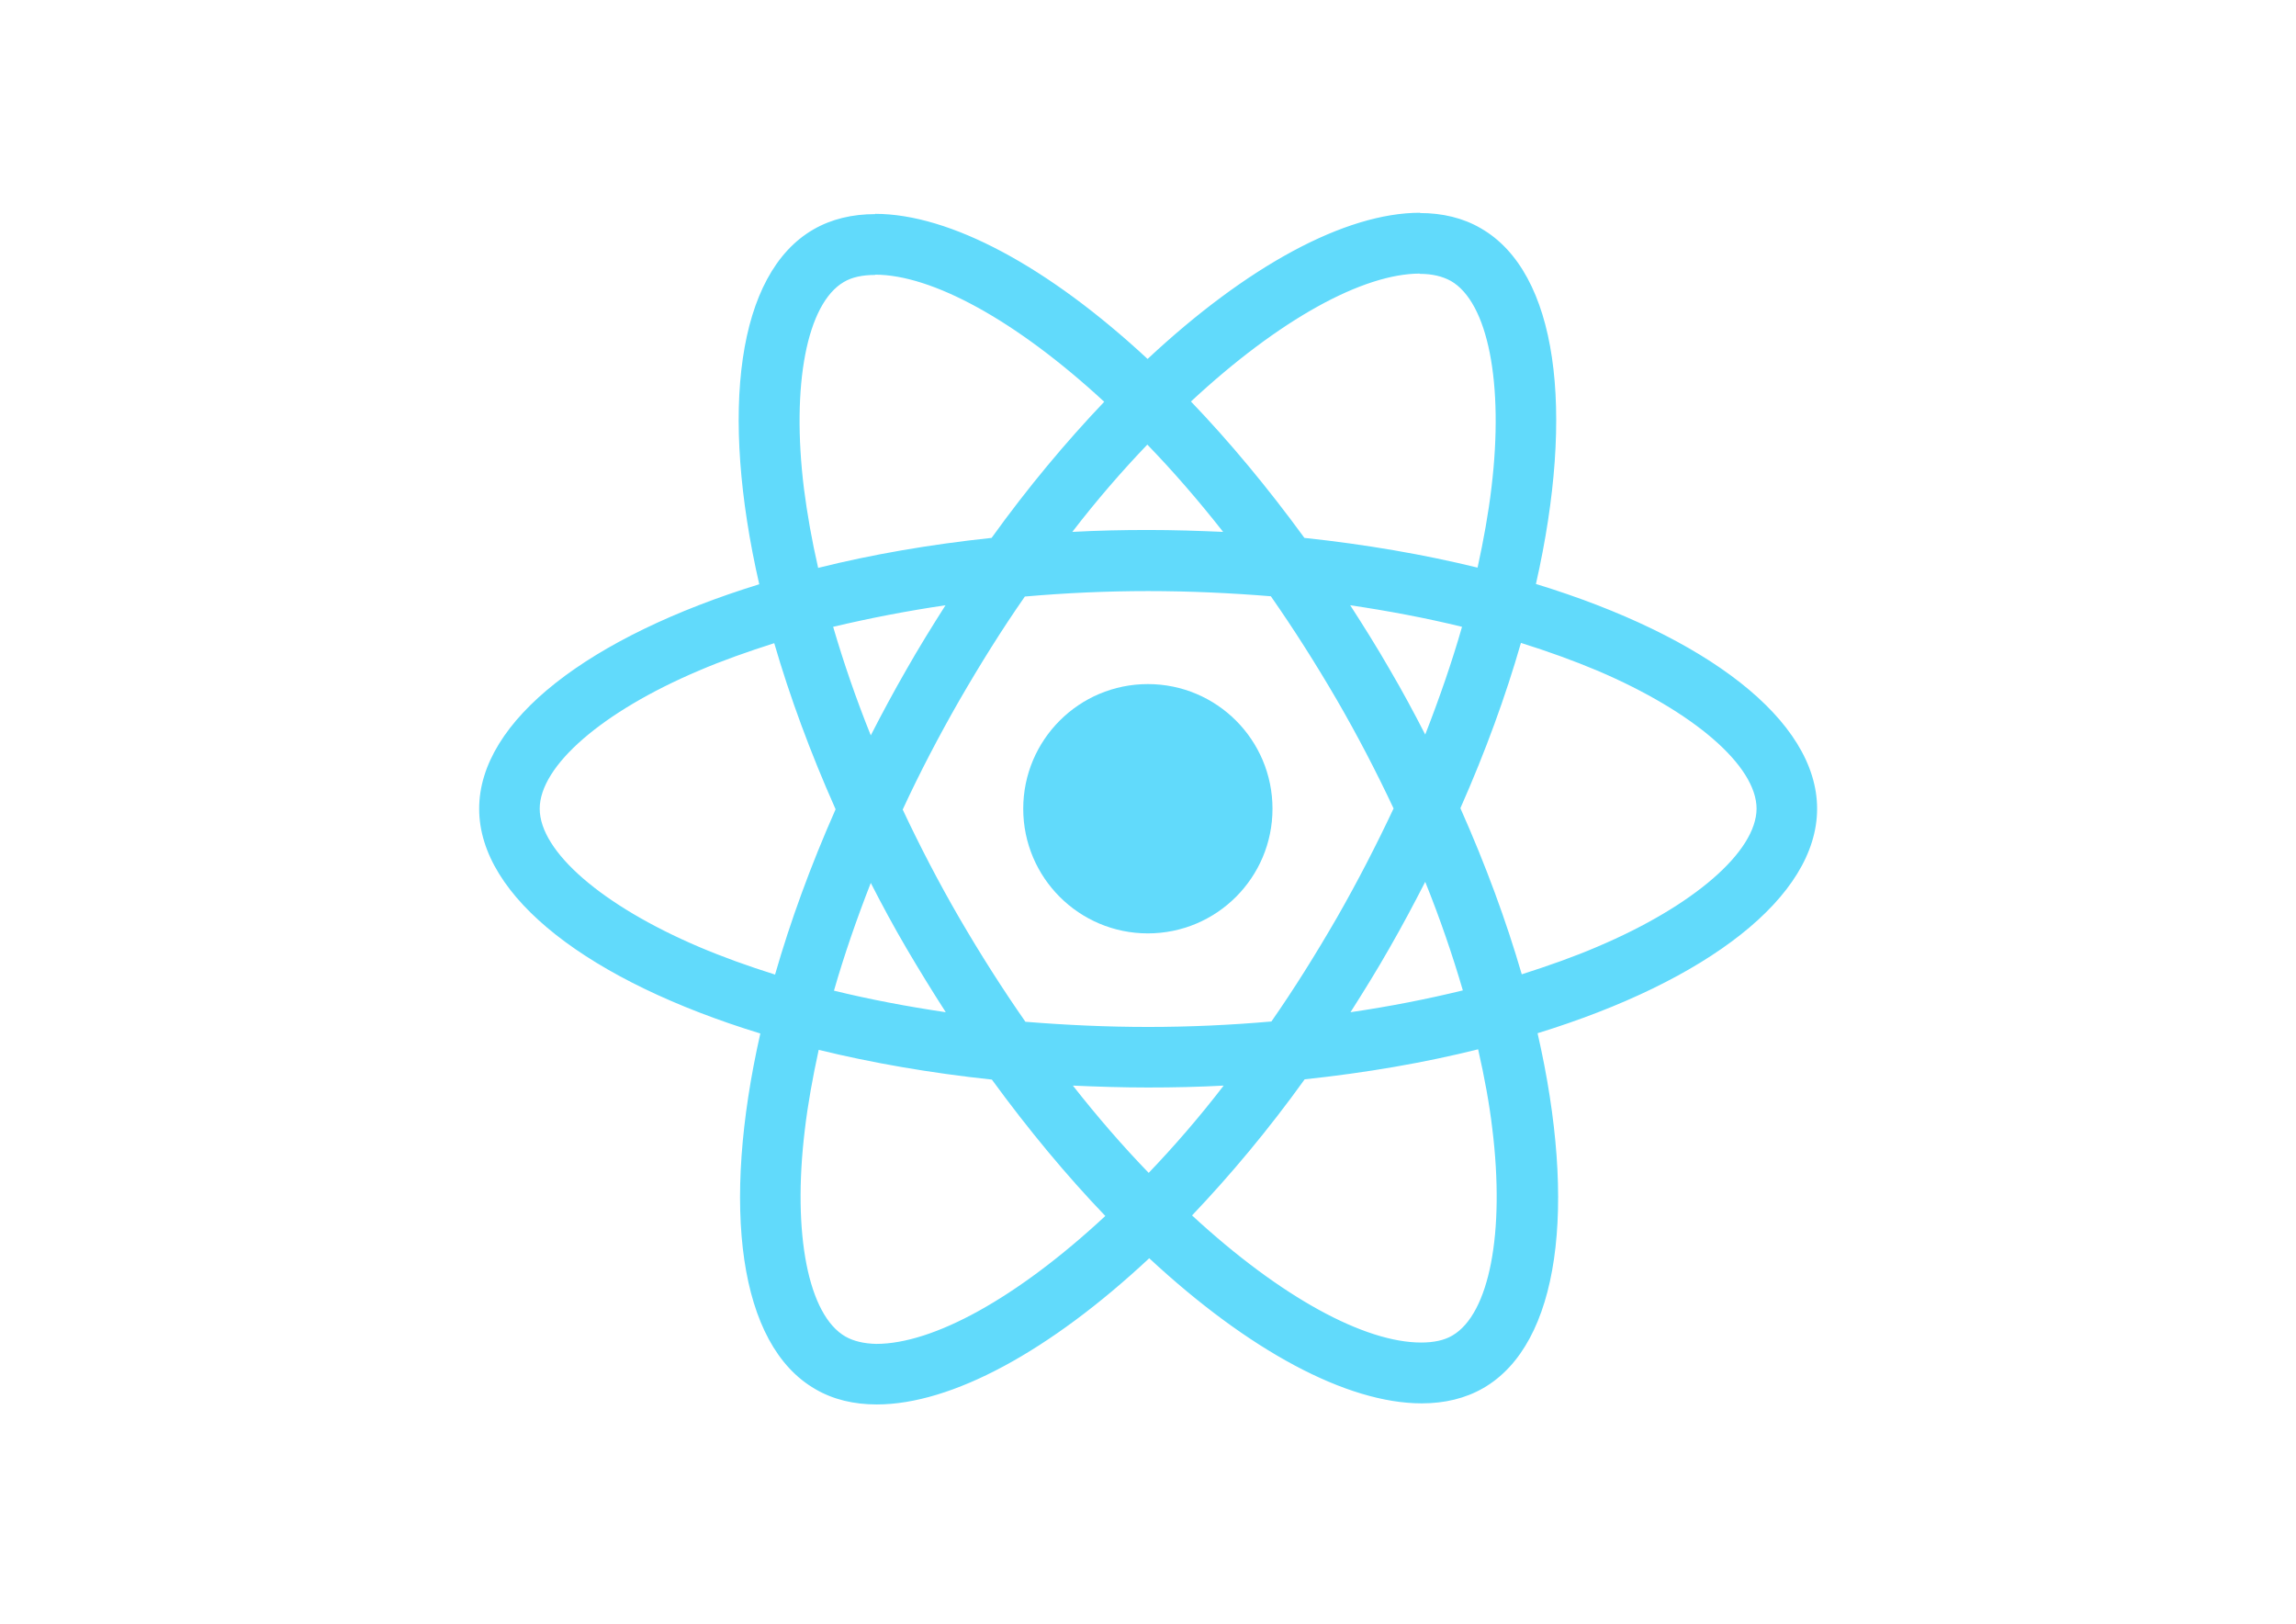
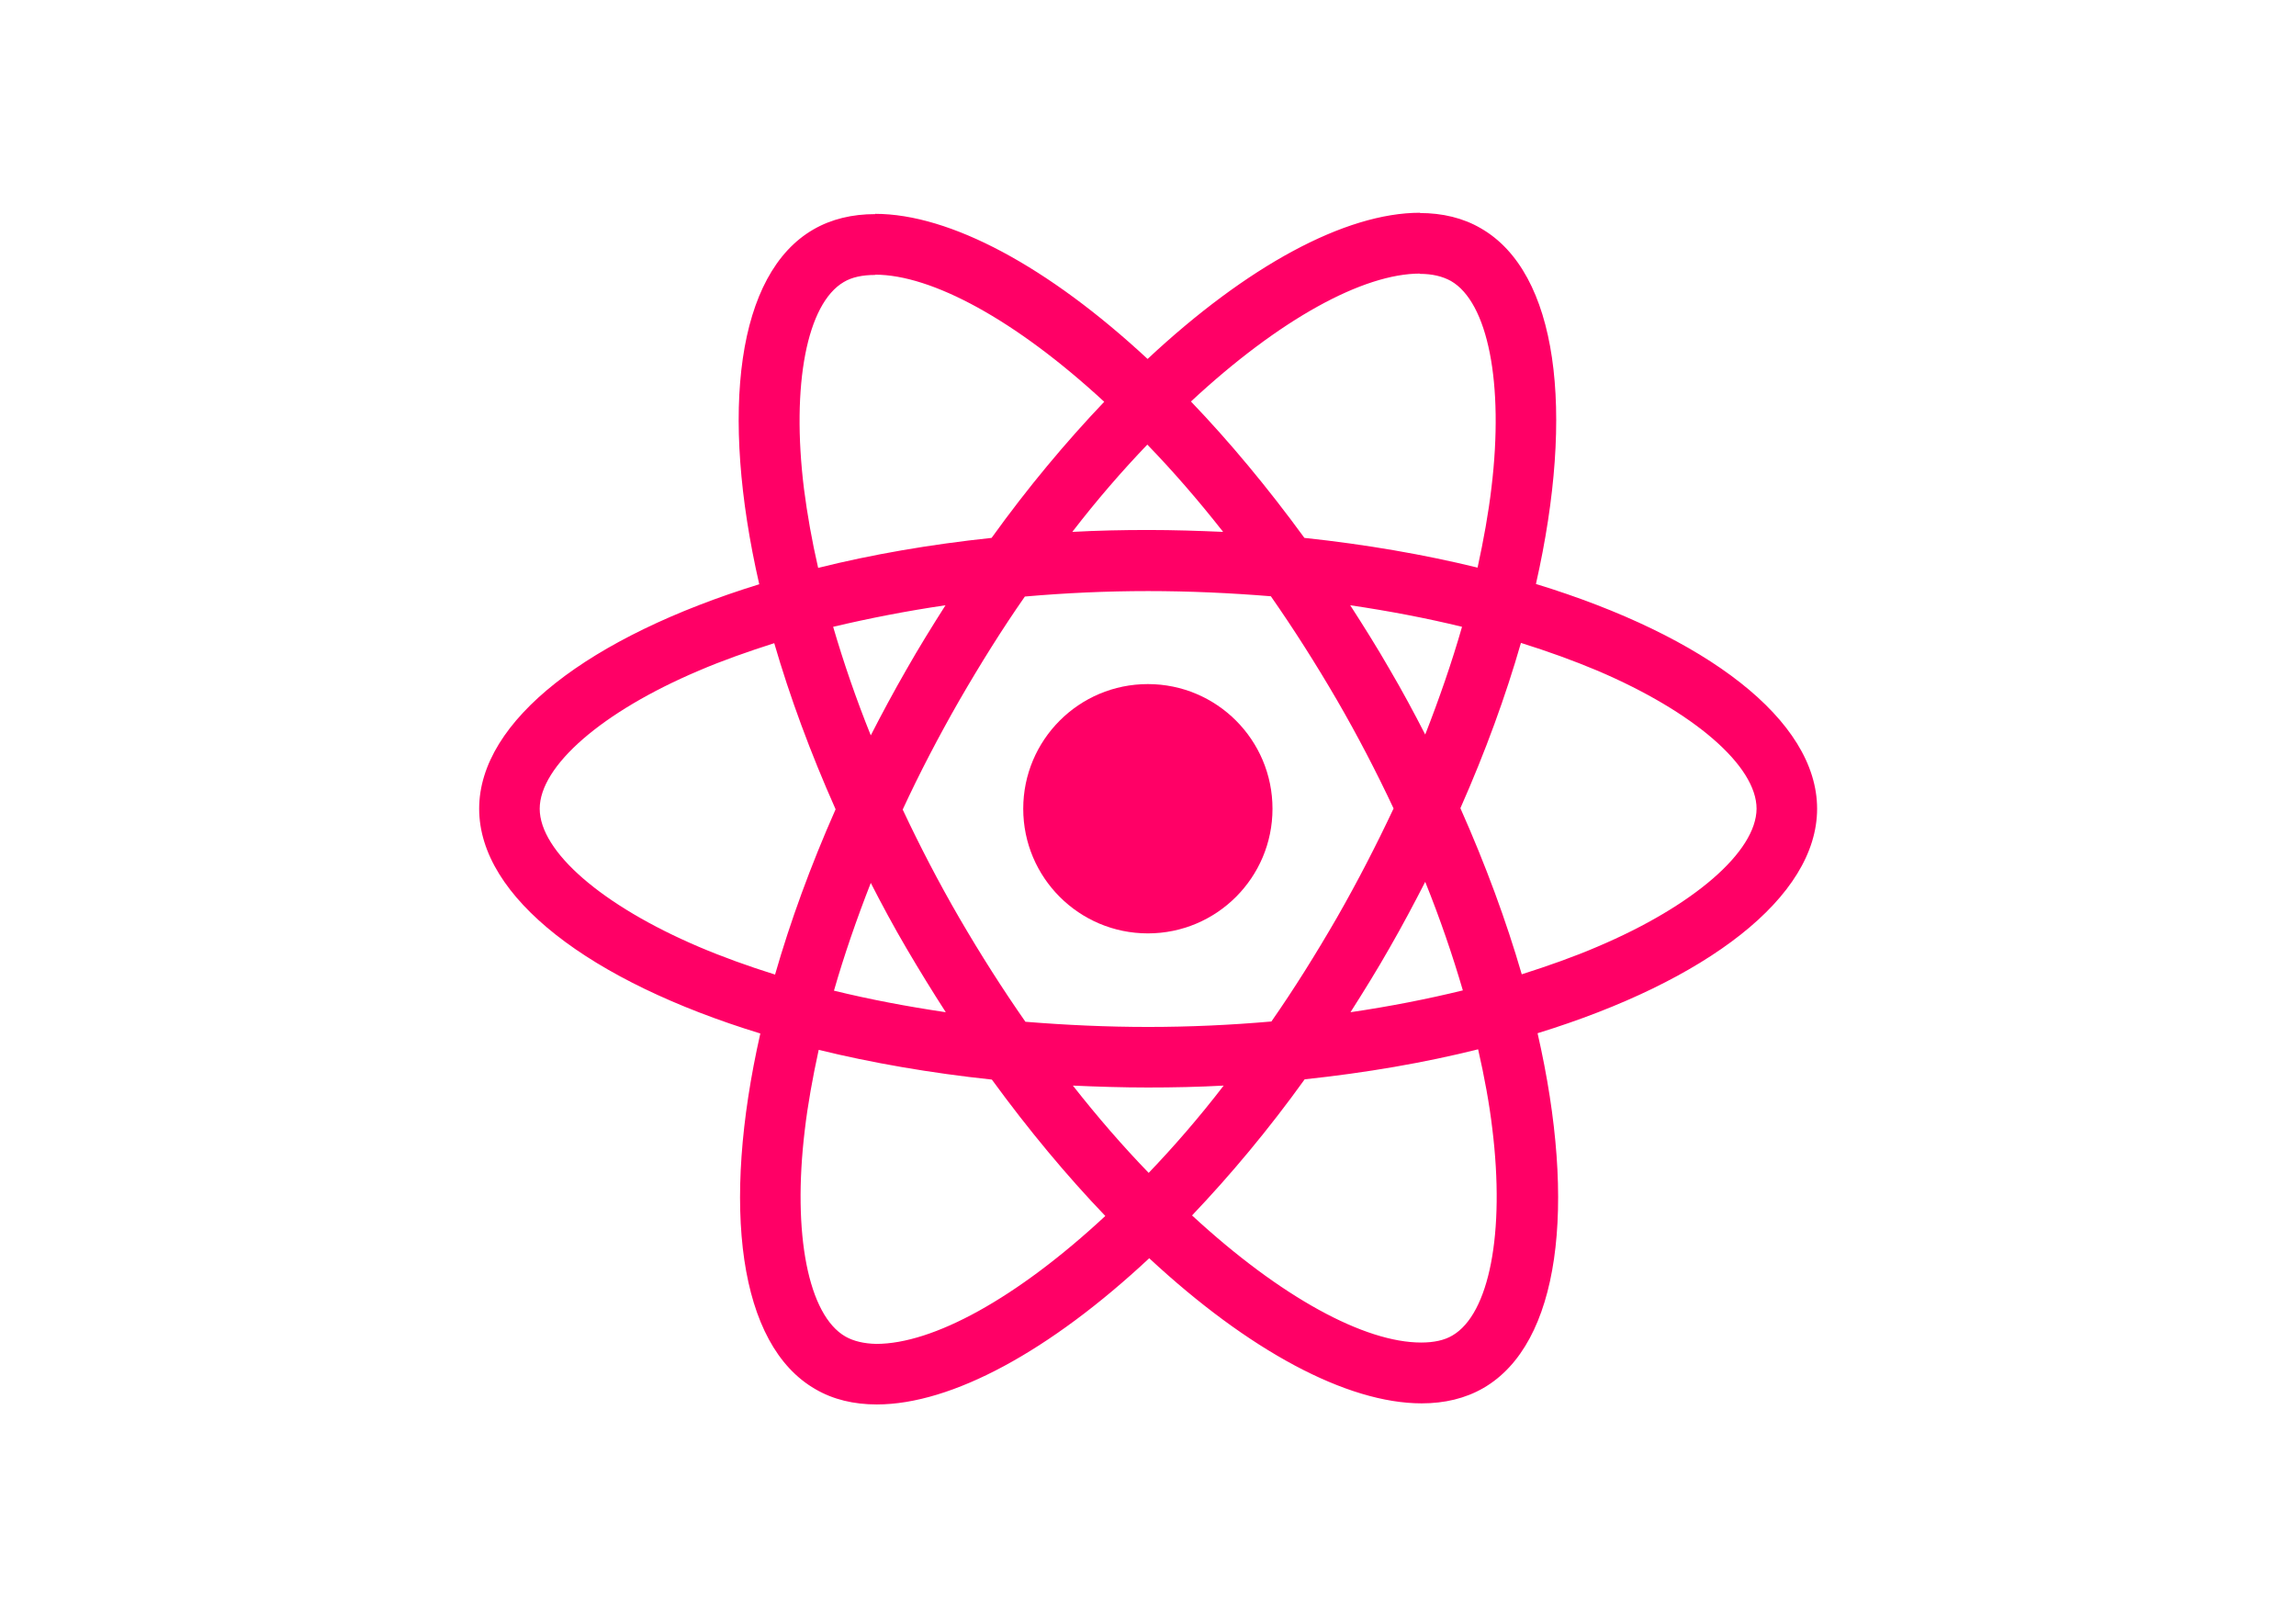
<svg xmlns="http://www.w3.org/2000/svg" viewBox="0 0 841.9 595.3">
-   <g fill="#61DAFB">
+   <g fill="#FF0066">
    <path d="M666.3 296.5c0-32.5-40.7-63.3-103.1-82.4 14.4-63.6 8-114.2-20.2-130.4-6.5-3.8-14.1-5.6-22.4-5.6v22.3c4.6 0 8.3.9 11.4 2.6 13.6 7.8 19.5 37.5 14.9 75.7-1.1 9.4-2.9 19.3-5.1 29.4-19.6-4.8-41-8.5-63.5-10.9-13.5-18.5-27.5-35.3-41.6-50 32.6-30.3 63.2-46.9 84-46.9V78c-27.5 0-63.5 19.6-99.9 53.6-36.4-33.8-72.4-53.2-99.9-53.2v22.3c20.7 0 51.4 16.5 84 46.6-14 14.7-28 31.4-41.3 49.9-22.6 2.4-44 6.1-63.6 11-2.3-10-4-19.7-5.2-29-4.7-38.2 1.1-67.9 14.6-75.8 3-1.8 6.9-2.6 11.5-2.6V78.5c-8.4 0-16 1.8-22.6 5.6-28.1 16.2-34.4 66.7-19.9 130.1-62.2 19.2-102.7 49.9-102.7 82.3 0 32.5 40.7 63.3 103.1 82.4-14.4 63.6-8 114.2 20.2 130.4 6.5 3.8 14.1 5.6 22.5 5.6 27.5 0 63.5-19.6 99.9-53.6 36.4 33.8 72.4 53.2 99.9 53.2 8.4 0 16-1.8 22.6-5.6 28.1-16.2 34.4-66.7 19.9-130.1 62-19.1 102.5-49.9 102.5-82.3zm-130.2-66.7c-3.7 12.9-8.3 26.2-13.5 39.5-4.1-8-8.4-16-13.1-24-4.6-8-9.5-15.8-14.4-23.4 14.2 2.1 27.9 4.7 41 7.9zm-45.8 106.5c-7.8 13.5-15.8 26.3-24.1 38.2-14.9 1.3-30 2-45.2 2-15.1 0-30.2-.7-45-1.9-8.3-11.9-16.4-24.6-24.2-38-7.6-13.1-14.5-26.4-20.8-39.8 6.2-13.4 13.2-26.8 20.7-39.9 7.8-13.5 15.8-26.3 24.1-38.2 14.9-1.3 30-2 45.2-2 15.1 0 30.2.7 45 1.9 8.3 11.9 16.4 24.6 24.2 38 7.6 13.1 14.5 26.4 20.8 39.8-6.3 13.4-13.2 26.8-20.7 39.9zm32.3-13c5.4 13.4 10 26.8 13.8 39.8-13.1 3.2-26.9 5.9-41.2 8 4.9-7.7 9.8-15.6 14.4-23.7 4.6-8 8.9-16.1 13-24.1zM421.2 430c-9.3-9.6-18.6-20.3-27.8-32 9 .4 18.2.7 27.5.7 9.4 0 18.7-.2 27.8-.7-9 11.7-18.3 22.4-27.5 32zm-74.4-58.9c-14.2-2.1-27.9-4.7-41-7.9 3.7-12.9 8.3-26.2 13.5-39.5 4.1 8 8.4 16 13.1 24 4.7 8 9.5 15.8 14.4 23.4zM420.7 163c9.3 9.6 18.6 20.3 27.8 32-9-.4-18.2-.7-27.5-.7-9.4 0-18.7.2-27.8.7 9-11.7 18.3-22.4 27.5-32zm-74 58.9c-4.9 7.7-9.8 15.6-14.4 23.7-4.6 8-8.9 16-13 24-5.4-13.4-10-26.8-13.8-39.8 13.1-3.1 26.9-5.8 41.2-7.9zm-90.5 125.2c-35.4-15.1-58.3-34.9-58.3-50.6 0-15.7 22.9-35.6 58.3-50.6 8.6-3.7 18-7 27.7-10.1 5.7 19.6 13.2 40 22.5 60.9-9.2 20.8-16.6 41.1-22.2 60.6-9.9-3.1-19.3-6.5-28-10.2zM310 490c-13.6-7.8-19.5-37.5-14.9-75.7 1.1-9.4 2.9-19.3 5.1-29.4 19.6 4.8 41 8.5 63.5 10.9 13.5 18.5 27.5 35.3 41.6 50-32.6 30.3-63.2 46.9-84 46.9-4.5-.1-8.3-1-11.3-2.7zm237.2-76.2c4.7 38.2-1.1 67.9-14.6 75.8-3 1.8-6.9 2.6-11.5 2.6-20.7 0-51.4-16.5-84-46.6 14-14.7 28-31.4 41.3-49.9 22.6-2.4 44-6.1 63.6-11 2.3 10.1 4.1 19.8 5.2 29.1zm38.5-66.7c-8.6 3.7-18 7-27.7 10.1-5.7-19.6-13.2-40-22.5-60.9 9.2-20.8 16.6-41.1 22.2-60.6 9.9 3.1 19.3 6.5 28.1 10.2 35.4 15.1 58.3 34.9 58.3 50.6-.1 15.7-23 35.6-58.4 50.6zM320.8 78.4z" />
    <circle cx="420.9" cy="296.5" r="45.7" />
    <path d="M520.5 78.1z" />
  </g>
</svg>
